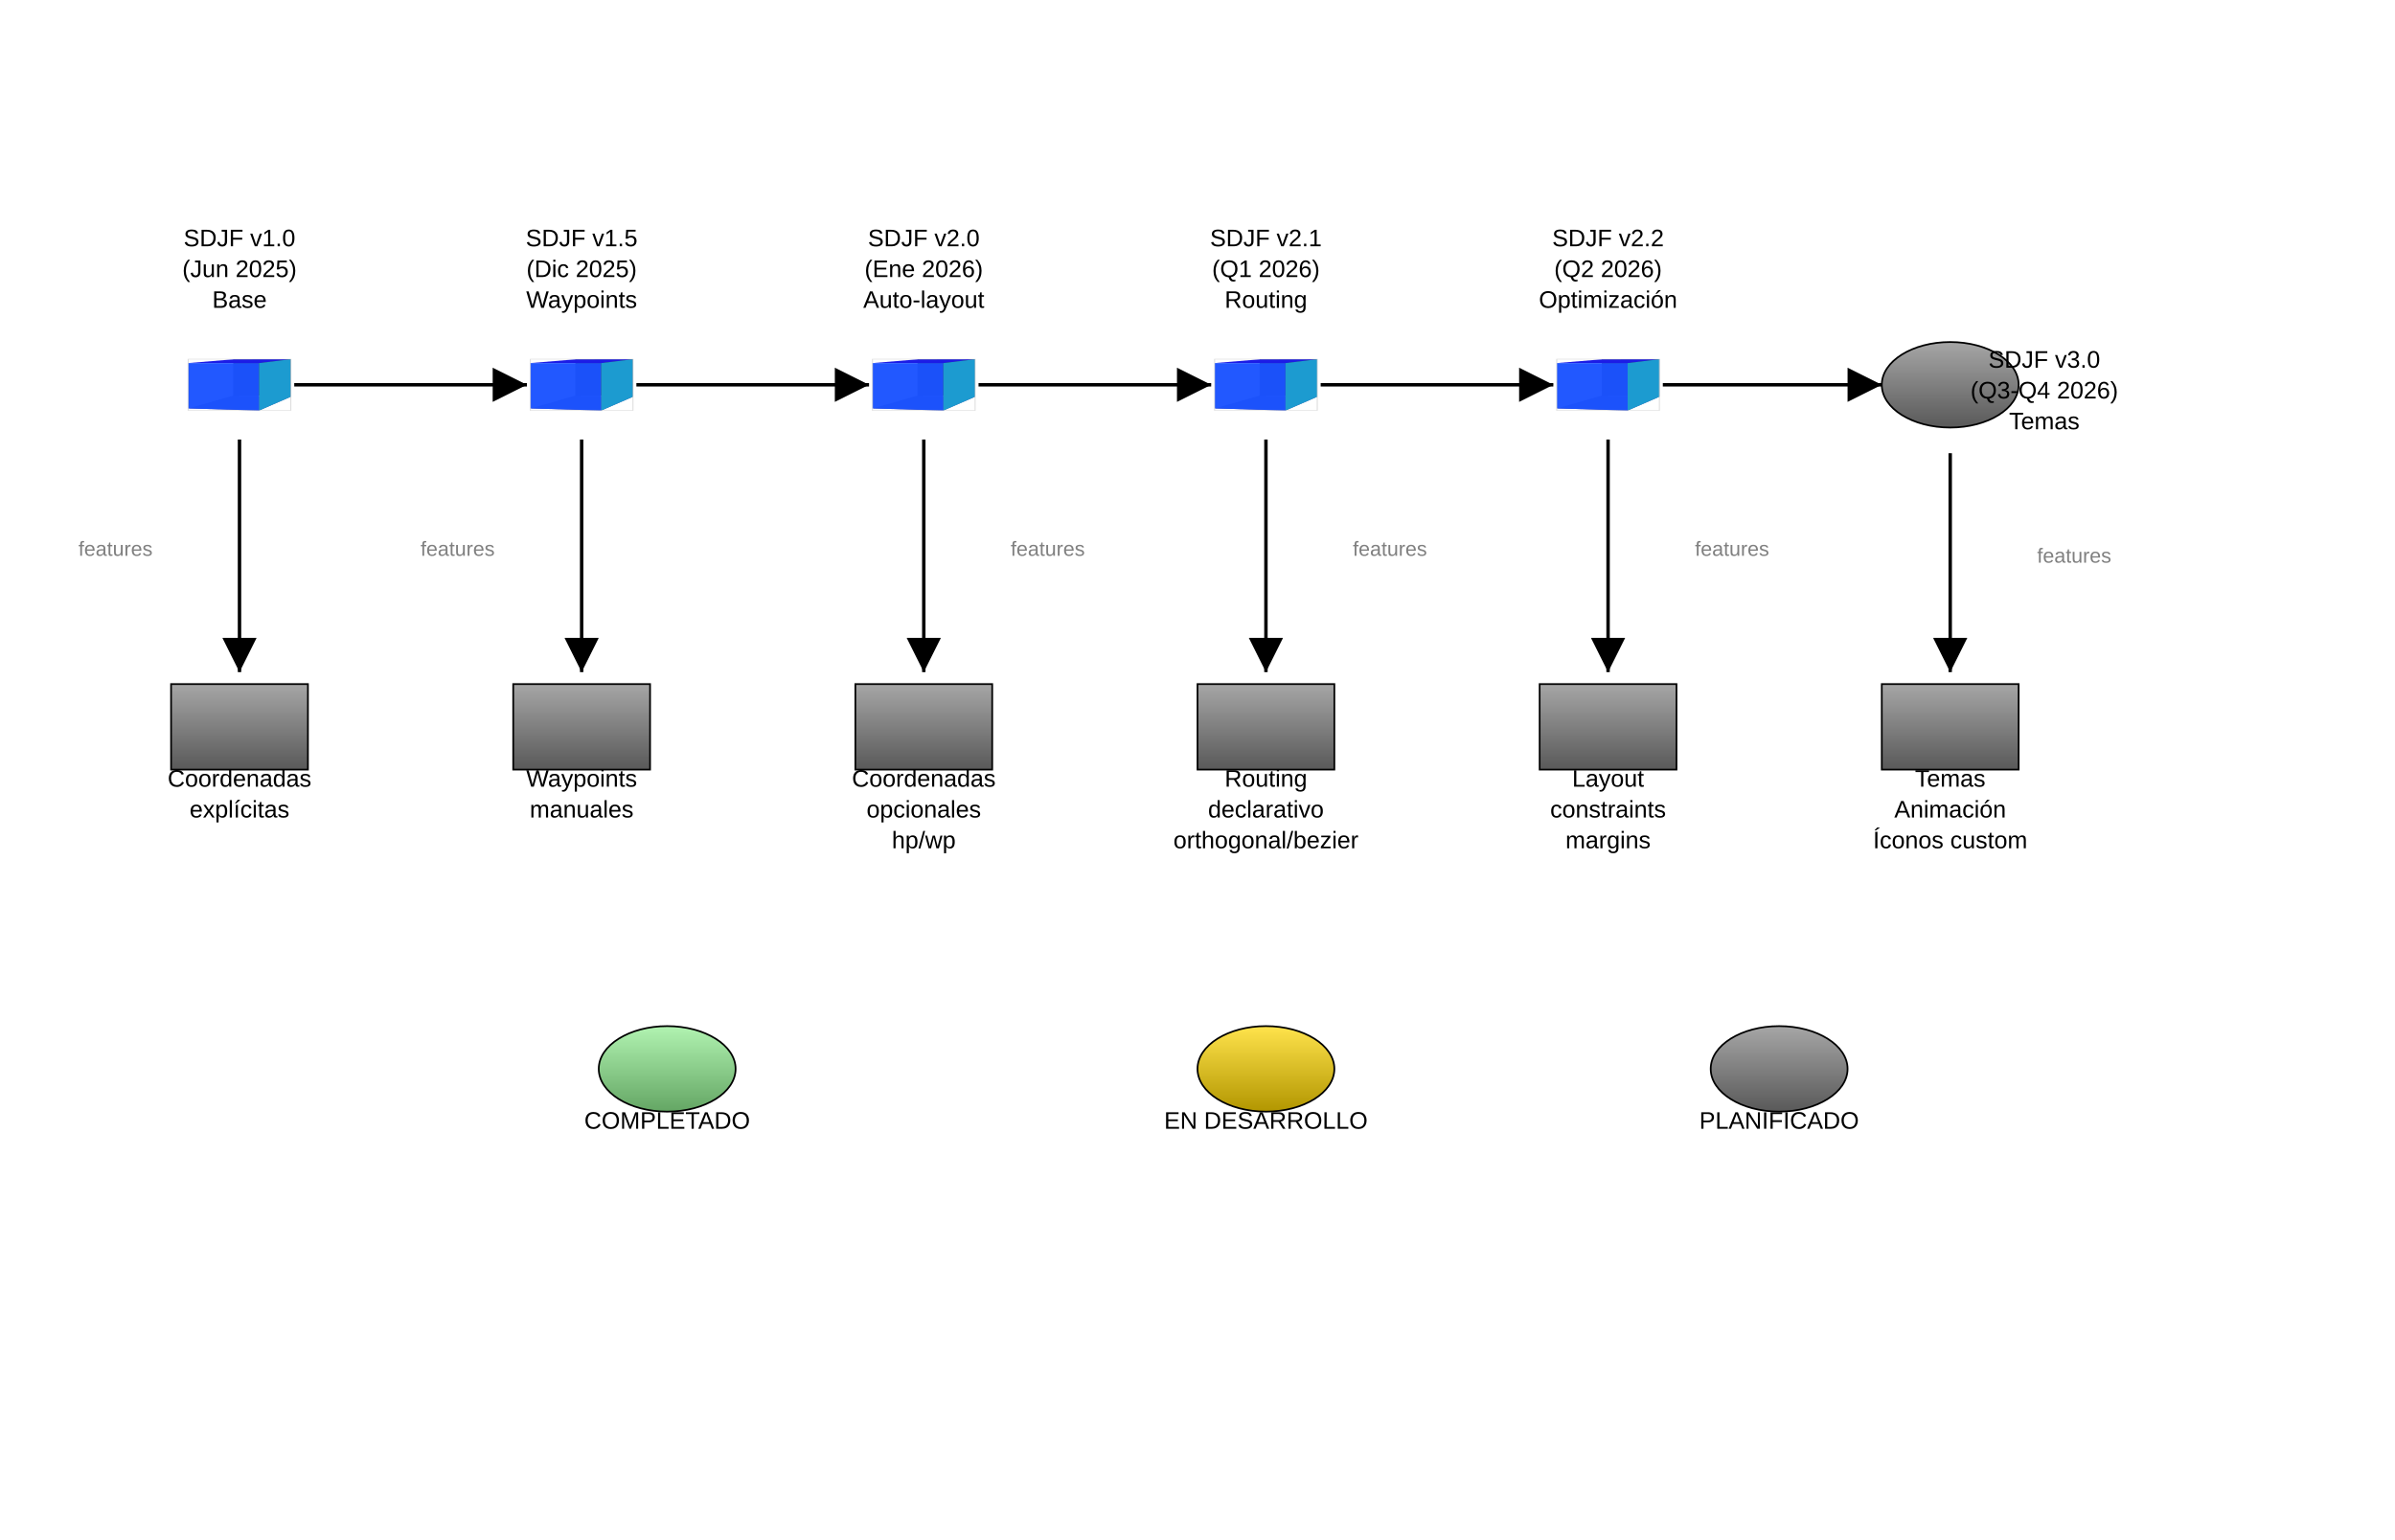
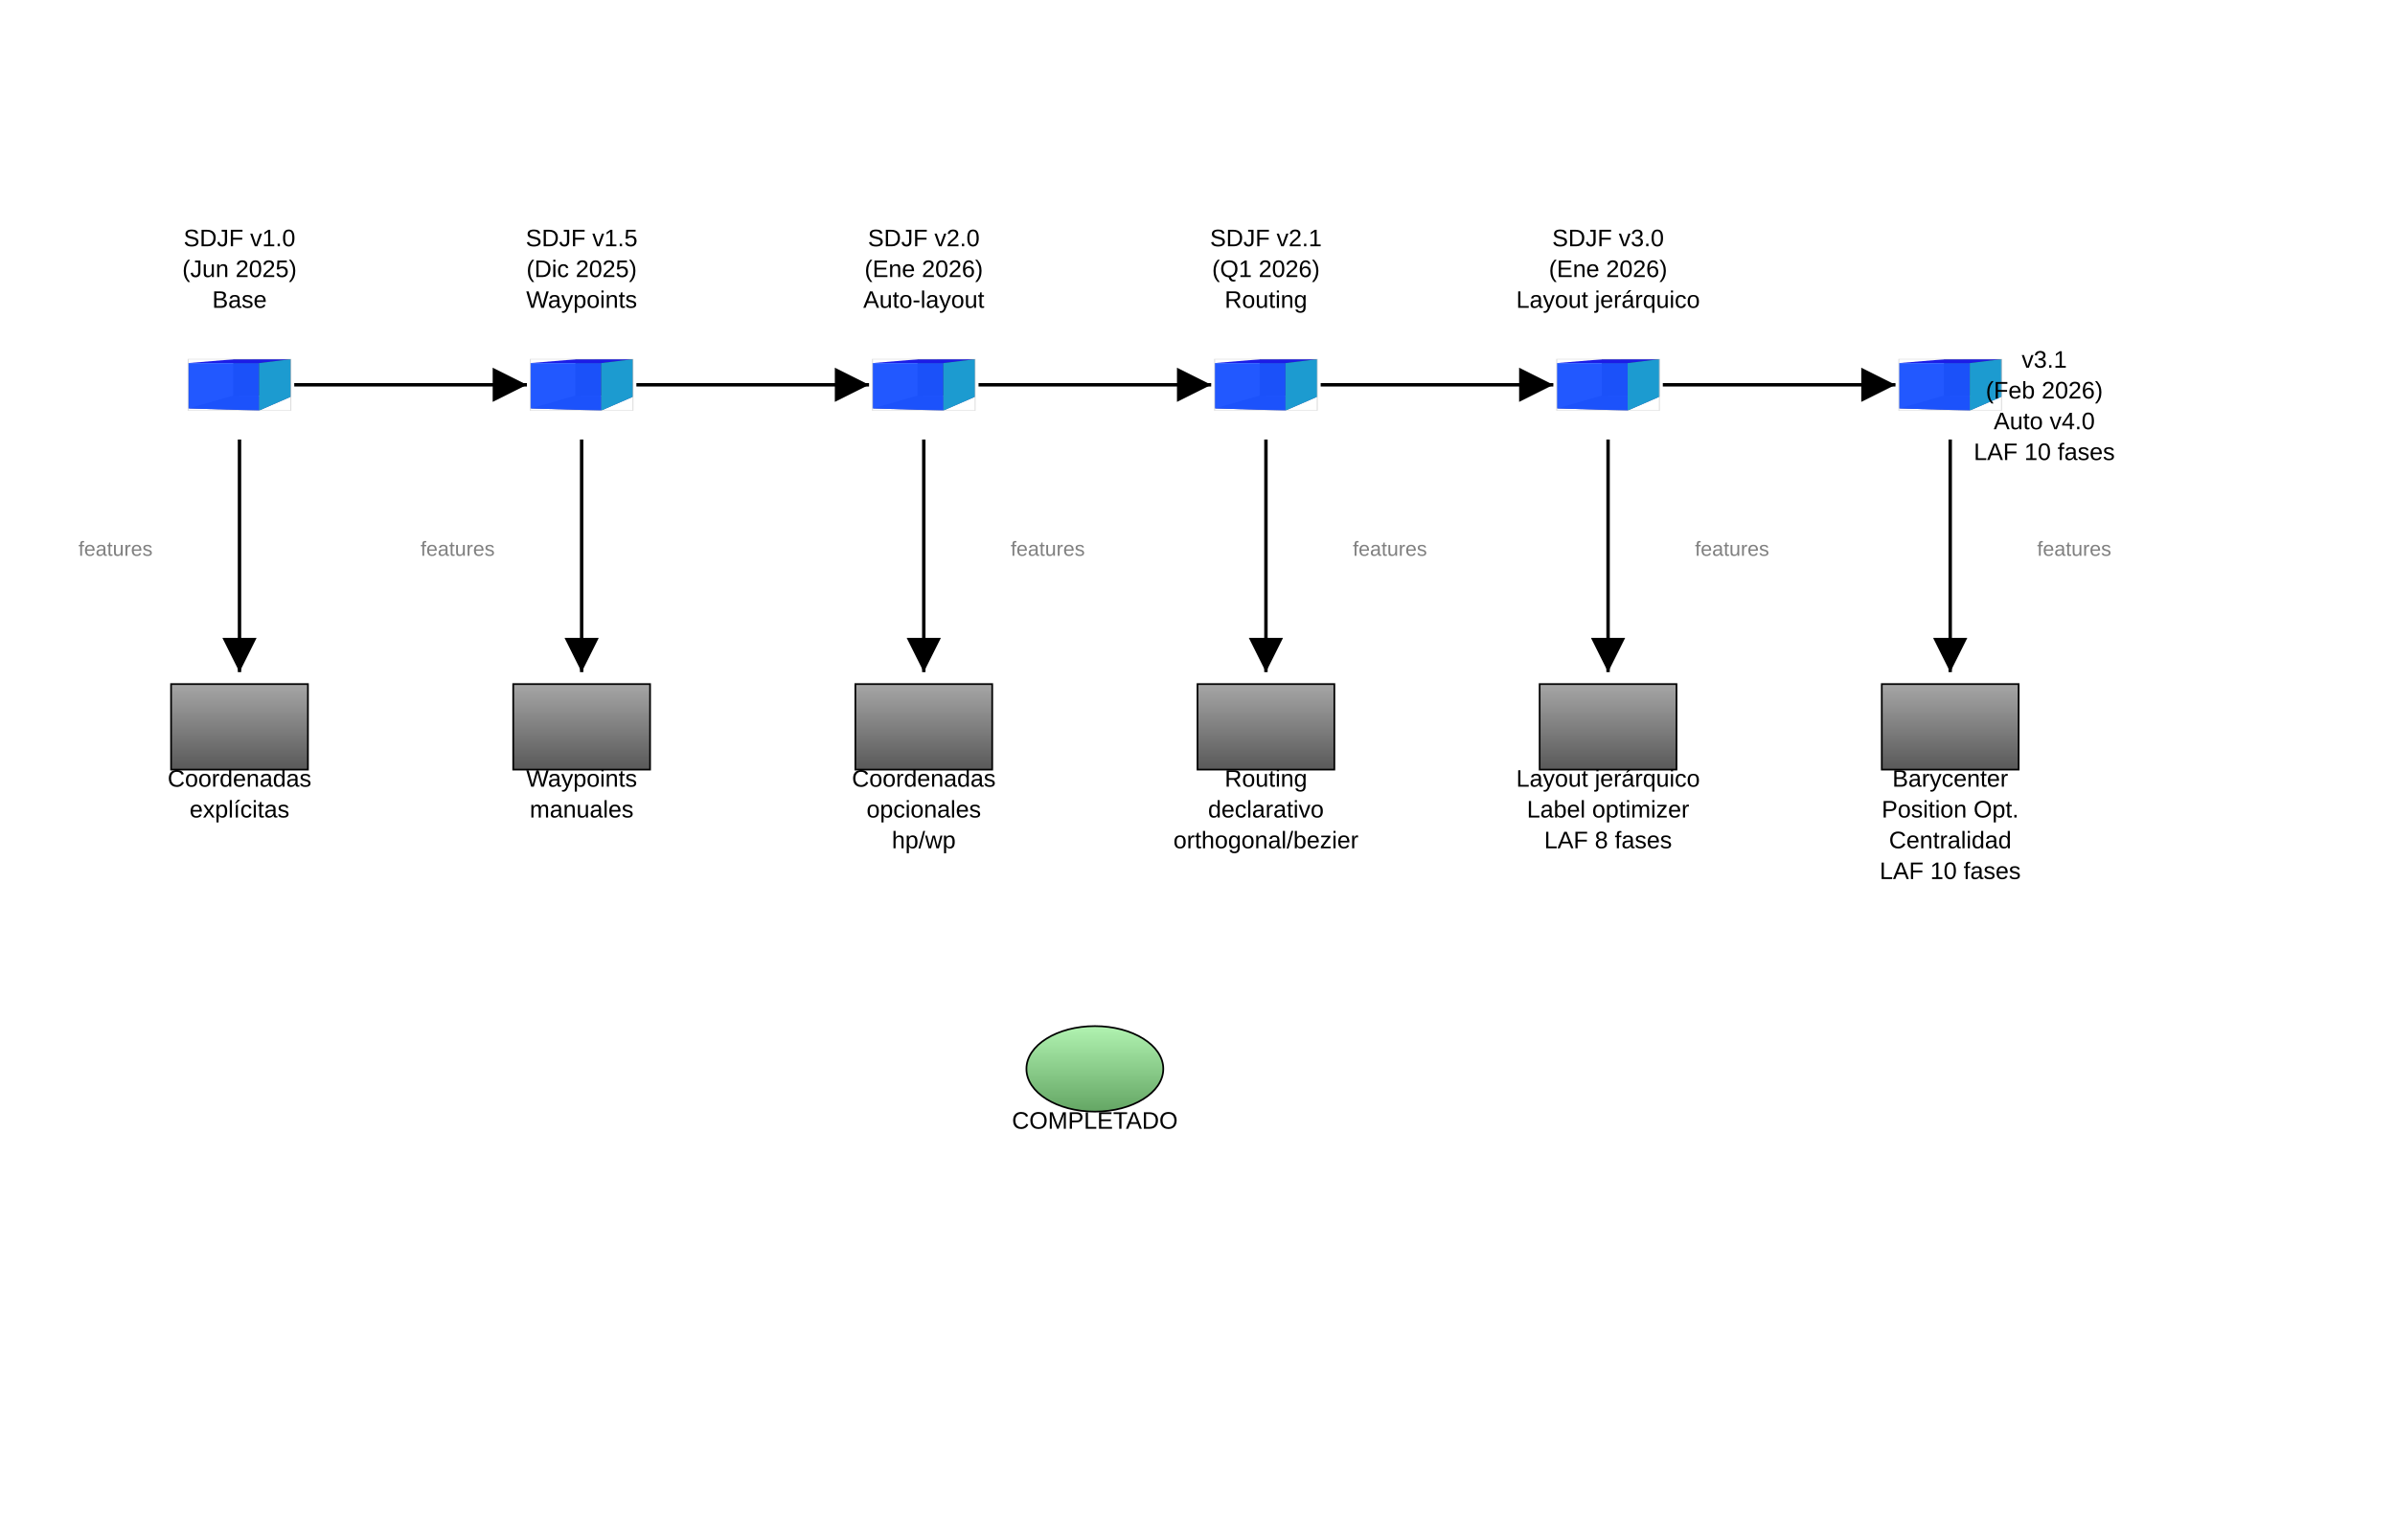
<svg xmlns="http://www.w3.org/2000/svg" baseProfile="full" height="900" version="1.1" viewBox="0,0,1400,900" width="1400">
  <defs>
    <marker id="arrow-end" markerHeight="10" markerWidth="10" orient="auto" refX="10" refY="5">
      <path d="M 0 0 L 10 5 L 0 10 z" fill="black" />
    </marker>
    <marker id="arrow-start" markerHeight="10" markerWidth="10" orient="auto" refX="0" refY="5">
      <path d="M 10 0 L 0 5 L 10 10 z" fill="black" />
    </marker>
    <linearGradient id="gradient-v1.0" x1="0%" x2="0%" y1="0%" y2="100%">
      <stop offset="0%" stop-color="#b1f3b1" />
      <stop offset="100%" stop-color="#64a664" />
    </linearGradient>
    <linearGradient id="gradient-v1.5" x1="0%" x2="0%" y1="0%" y2="100%">
      <stop offset="0%" stop-color="#c5e3ed" />
      <stop offset="100%" stop-color="#7997a1" />
    </linearGradient>
    <linearGradient id="gradient-v2.0" x1="0%" x2="0%" y1="0%" y2="100%">
      <stop offset="0%" stop-color="#ffe34c" />
      <stop offset="100%" stop-color="#b29600" />
    </linearGradient>
    <linearGradient id="gradient-v2.1" x1="0%" x2="0%" y1="0%" y2="100%">
      <stop offset="0%" stop-color="#ffc04c" />
      <stop offset="100%" stop-color="#b27300" />
    </linearGradient>
-     <linearGradient id="gradient-v2.2" x1="0%" x2="0%" y1="0%" y2="100%">
-       <stop offset="0%" stop-color="#ff917e" />
-       <stop offset="100%" stop-color="#b24531" />
+     <linearGradient id="gradient-v3.0" x1="0%" x2="0%" y1="0%" y2="100%">
+       <stop offset="0%" stop-color="#ffe34c" />
+       <stop offset="100%" stop-color="#b29600" />
    </linearGradient>
-     <linearGradient id="gradient-v3.0" x1="0%" x2="0%" y1="0%" y2="100%">
+     <linearGradient id="gradient-v3.1" x1="0%" x2="0%" y1="0%" y2="100%">
      <stop offset="0%" stop-color="#a6a6a6" />
      <stop offset="100%" stop-color="#595959" />
    </linearGradient>
    <linearGradient id="gradient-feat-coords" x1="0%" x2="0%" y1="0%" y2="100%">
      <stop offset="0%" stop-color="#a6a6a6" />
      <stop offset="100%" stop-color="#595959" />
    </linearGradient>
    <linearGradient id="gradient-feat-waypoints" x1="0%" x2="0%" y1="0%" y2="100%">
      <stop offset="0%" stop-color="#a6a6a6" />
      <stop offset="100%" stop-color="#595959" />
    </linearGradient>
    <linearGradient id="gradient-feat-autolayout" x1="0%" x2="0%" y1="0%" y2="100%">
      <stop offset="0%" stop-color="#a6a6a6" />
      <stop offset="100%" stop-color="#595959" />
    </linearGradient>
    <linearGradient id="gradient-feat-routing" x1="0%" x2="0%" y1="0%" y2="100%">
      <stop offset="0%" stop-color="#a6a6a6" />
      <stop offset="100%" stop-color="#595959" />
    </linearGradient>
-     <linearGradient id="gradient-feat-constraints" x1="0%" x2="0%" y1="0%" y2="100%">
+     <linearGradient id="gradient-feat-hierarchical" x1="0%" x2="0%" y1="0%" y2="100%">
      <stop offset="0%" stop-color="#a6a6a6" />
      <stop offset="100%" stop-color="#595959" />
    </linearGradient>
-     <linearGradient id="gradient-feat-themes" x1="0%" x2="0%" y1="0%" y2="100%">
+     <linearGradient id="gradient-feat-v4" x1="0%" x2="0%" y1="0%" y2="100%">
      <stop offset="0%" stop-color="#a6a6a6" />
      <stop offset="100%" stop-color="#595959" />
    </linearGradient>
    <linearGradient id="gradient-status-done" x1="0%" x2="0%" y1="0%" y2="100%">
      <stop offset="0%" stop-color="#b1f3b1" />
      <stop offset="100%" stop-color="#64a664" />
-     </linearGradient>
-     <linearGradient id="gradient-status-current" x1="0%" x2="0%" y1="0%" y2="100%">
-       <stop offset="0%" stop-color="#ffe34c" />
-       <stop offset="100%" stop-color="#b29600" />
-     </linearGradient>
-     <linearGradient id="gradient-status-planned" x1="0%" x2="0%" y1="0%" y2="100%">
-       <stop offset="0%" stop-color="#a6a6a6" />
-       <stop offset="100%" stop-color="#595959" />
    </linearGradient>
  </defs>
  <g id="v1.0">
    <g transform="translate(110.0,210.0) scale(1.204819,0.6928406) translate(-0.9,-1.4)">
      <path d="M 22.754,32.117 0.945,43 V 4.729 L 22.754,1.57 Z" fill="#e9e9ff" stroke="none" />
      <path d="M 50.713,33.121 V 1.463 L 22.754,1.57 V 32.117 Z" fill="#353564" stroke="none" />
      <path d="M 50.713,33.121 35.296,44.771 0.945,43 22.754,32.117 Z" fill="#4d4d9f" stroke="none" />
      <path d="M 50.713,1.463 35.296,4.738 0.945,4.729 22.754,1.57 Z" fill="#1c1ce6" opacity="1" stroke="none" />
      <path d="M 35.296,44.771 V 4.738 L 0.945,4.729 V 43 Z" fill="#1a52ff" opacity="0.96" stroke="none" />
      <path d="M 50.713,33.121 35.296,44.771 V 4.738 L 50.713,1.463 Z" fill="#1c9bd0" stroke="none" />
      <rect fill="none" height="43.3" opacity="0.67" stroke="#cbcbcb" stroke-width="0.48" width="49.8" x="0.9" y="1.4" />
    </g>
  </g>
  <g id="v1.5">
    <g transform="translate(310.0,210.0) scale(1.204819,0.6928406) translate(-0.9,-1.4)">
      <path d="M 22.754,32.117 0.945,43 V 4.729 L 22.754,1.57 Z" fill="#e9e9ff" stroke="none" />
      <path d="M 50.713,33.121 V 1.463 L 22.754,1.57 V 32.117 Z" fill="#353564" stroke="none" />
      <path d="M 50.713,33.121 35.296,44.771 0.945,43 22.754,32.117 Z" fill="#4d4d9f" stroke="none" />
      <path d="M 50.713,1.463 35.296,4.738 0.945,4.729 22.754,1.57 Z" fill="#1c1ce6" opacity="1" stroke="none" />
      <path d="M 35.296,44.771 V 4.738 L 0.945,4.729 V 43 Z" fill="#1a52ff" opacity="0.96" stroke="none" />
      <path d="M 50.713,33.121 35.296,44.771 V 4.738 L 50.713,1.463 Z" fill="#1c9bd0" stroke="none" />
      <rect fill="none" height="43.3" opacity="0.67" stroke="#cbcbcb" stroke-width="0.48" width="49.8" x="0.9" y="1.4" />
    </g>
  </g>
  <g id="v2.0">
    <g transform="translate(510.0,210.0) scale(1.204819,0.6928406) translate(-0.9,-1.4)">
      <path d="M 22.754,32.117 0.945,43 V 4.729 L 22.754,1.57 Z" fill="#e9e9ff" stroke="none" />
      <path d="M 50.713,33.121 V 1.463 L 22.754,1.57 V 32.117 Z" fill="#353564" stroke="none" />
      <path d="M 50.713,33.121 35.296,44.771 0.945,43 22.754,32.117 Z" fill="#4d4d9f" stroke="none" />
      <path d="M 50.713,1.463 35.296,4.738 0.945,4.729 22.754,1.57 Z" fill="#1c1ce6" opacity="1" stroke="none" />
      <path d="M 35.296,44.771 V 4.738 L 0.945,4.729 V 43 Z" fill="#1a52ff" opacity="0.96" stroke="none" />
      <path d="M 50.713,33.121 35.296,44.771 V 4.738 L 50.713,1.463 Z" fill="#1c9bd0" stroke="none" />
      <rect fill="none" height="43.3" opacity="0.67" stroke="#cbcbcb" stroke-width="0.48" width="49.8" x="0.9" y="1.4" />
    </g>
  </g>
  <g id="v2.1">
    <g transform="translate(710.0,210.0) scale(1.204819,0.6928406) translate(-0.9,-1.4)">
      <path d="M 22.754,32.117 0.945,43 V 4.729 L 22.754,1.57 Z" fill="#e9e9ff" stroke="none" />
      <path d="M 50.713,33.121 V 1.463 L 22.754,1.57 V 32.117 Z" fill="#353564" stroke="none" />
      <path d="M 50.713,33.121 35.296,44.771 0.945,43 22.754,32.117 Z" fill="#4d4d9f" stroke="none" />
      <path d="M 50.713,1.463 35.296,4.738 0.945,4.729 22.754,1.57 Z" fill="#1c1ce6" opacity="1" stroke="none" />
      <path d="M 35.296,44.771 V 4.738 L 0.945,4.729 V 43 Z" fill="#1a52ff" opacity="0.96" stroke="none" />
      <path d="M 50.713,33.121 35.296,44.771 V 4.738 L 50.713,1.463 Z" fill="#1c9bd0" stroke="none" />
      <rect fill="none" height="43.3" opacity="0.67" stroke="#cbcbcb" stroke-width="0.48" width="49.8" x="0.9" y="1.4" />
    </g>
  </g>
-   <g id="v2.2">
+   <g id="v3.0">
    <g transform="translate(910.0,210.0) scale(1.204819,0.6928406) translate(-0.9,-1.4)">
      <path d="M 22.754,32.117 0.945,43 V 4.729 L 22.754,1.57 Z" fill="#e9e9ff" stroke="none" />
      <path d="M 50.713,33.121 V 1.463 L 22.754,1.57 V 32.117 Z" fill="#353564" stroke="none" />
      <path d="M 50.713,33.121 35.296,44.771 0.945,43 22.754,32.117 Z" fill="#4d4d9f" stroke="none" />
      <path d="M 50.713,1.463 35.296,4.738 0.945,4.729 22.754,1.57 Z" fill="#1c1ce6" opacity="1" stroke="none" />
      <path d="M 35.296,44.771 V 4.738 L 0.945,4.729 V 43 Z" fill="#1a52ff" opacity="0.96" stroke="none" />
      <path d="M 50.713,33.121 35.296,44.771 V 4.738 L 50.713,1.463 Z" fill="#1c9bd0" stroke="none" />
      <rect fill="none" height="43.3" opacity="0.67" stroke="#cbcbcb" stroke-width="0.48" width="49.8" x="0.9" y="1.4" />
    </g>
  </g>
-   <ellipse cx="1140.0" cy="225.0" fill="url(#gradient-v3.0)" rx="40.0" ry="25.0" stroke="black" />
+   <g id="v3.1">
+     <g transform="translate(1110.0,210.0) scale(1.204819,0.6928406) translate(-0.9,-1.4)">
+       <path d="M 22.754,32.117 0.945,43 V 4.729 L 22.754,1.57 Z" fill="#e9e9ff" stroke="none" />
+       <path d="M 50.713,33.121 V 1.463 L 22.754,1.57 V 32.117 Z" fill="#353564" stroke="none" />
+       <path d="M 50.713,33.121 35.296,44.771 0.945,43 22.754,32.117 Z" fill="#4d4d9f" stroke="none" />
+       <path d="M 50.713,1.463 35.296,4.738 0.945,4.729 22.754,1.57 Z" fill="#1c1ce6" opacity="1" stroke="none" />
+       <path d="M 35.296,44.771 V 4.738 L 0.945,4.729 V 43 Z" fill="#1a52ff" opacity="0.96" stroke="none" />
+       <path d="M 50.713,33.121 35.296,44.771 V 4.738 L 50.713,1.463 Z" fill="#1c9bd0" stroke="none" />
+       <rect fill="none" height="43.3" opacity="0.67" stroke="#cbcbcb" stroke-width="0.48" width="49.8" x="0.9" y="1.4" />
+     </g>
+   </g>
  <rect fill="url(#gradient-feat-coords)" height="50" stroke="black" width="80" x="100" y="400" />
  <rect fill="url(#gradient-feat-waypoints)" height="50" stroke="black" width="80" x="300" y="400" />
  <rect fill="url(#gradient-feat-autolayout)" height="50" stroke="black" width="80" x="500" y="400" />
  <rect fill="url(#gradient-feat-routing)" height="50" stroke="black" width="80" x="700" y="400" />
-   <rect fill="url(#gradient-feat-constraints)" height="50" stroke="black" width="80" x="900" y="400" />
-   <rect fill="url(#gradient-feat-themes)" height="50" stroke="black" width="80" x="1100" y="400" />
-   <ellipse cx="390.0" cy="625.0" fill="url(#gradient-status-done)" rx="40.0" ry="25.0" stroke="black" />
-   <ellipse cx="740.0" cy="625.0" fill="url(#gradient-status-current)" rx="40.0" ry="25.0" stroke="black" />
-   <ellipse cx="1040.0" cy="625.0" fill="url(#gradient-status-planned)" rx="40.0" ry="25.0" stroke="black" />
+   <rect fill="url(#gradient-feat-hierarchical)" height="50" stroke="black" width="80" x="900" y="400" />
+   <rect fill="url(#gradient-feat-v4)" height="50" stroke="black" width="80" x="1100" y="400" />
+   <ellipse cx="640.0" cy="625.0" fill="url(#gradient-status-done)" rx="40.0" ry="25.0" stroke="black" />
  <line marker-end="url(#arrow-end)" stroke="black" stroke-width="2" x1="172.0" x2="308.0" y1="225.0" y2="225.0" />
  <line marker-end="url(#arrow-end)" stroke="black" stroke-width="2" x1="372.0" x2="508.0" y1="225.0" y2="225.0" />
  <line marker-end="url(#arrow-end)" stroke="black" stroke-width="2" x1="572.0" x2="708.0" y1="225.0" y2="225.0" />
  <line marker-end="url(#arrow-end)" stroke="black" stroke-width="2" x1="772.0" x2="908.0" y1="225.0" y2="225.0" />
-   <line marker-end="url(#arrow-end)" stroke="black" stroke-width="2" x1="972.0" x2="1100.0" y1="225.0" y2="225.0" />
+   <line marker-end="url(#arrow-end)" stroke="black" stroke-width="2" x1="972.0" x2="1108.0" y1="225.0" y2="225.0" />
  <line marker-end="url(#arrow-end)" stroke="black" stroke-width="2" x1="140.0" x2="140.0" y1="257.0" y2="393.0" />
  <line marker-end="url(#arrow-end)" stroke="black" stroke-width="2" x1="340.0" x2="340.0" y1="257.0" y2="393.0" />
  <line marker-end="url(#arrow-end)" stroke="black" stroke-width="2" x1="540.0" x2="540.0" y1="257.0" y2="393.0" />
  <line marker-end="url(#arrow-end)" stroke="black" stroke-width="2" x1="740.0" x2="740.0" y1="257.0" y2="393.0" />
  <line marker-end="url(#arrow-end)" stroke="black" stroke-width="2" x1="940.0" x2="940.0" y1="257.0" y2="393.0" />
-   <line marker-end="url(#arrow-end)" stroke="black" stroke-width="2" x1="1140.0" x2="1140.0" y1="265.0" y2="393.0" />
+   <line marker-end="url(#arrow-end)" stroke="black" stroke-width="2" x1="1140.0" x2="1140.0" y1="257.0" y2="393.0" />
  <text fill="black" font-family="Arial, sans-serif" font-size="14px" text-anchor="middle" x="140.0" y="144">SDJF v1.0</text>
  <text fill="black" font-family="Arial, sans-serif" font-size="14px" text-anchor="middle" x="140.0" y="162">(Jun 2025)</text>
  <text fill="black" font-family="Arial, sans-serif" font-size="14px" text-anchor="middle" x="140.0" y="180">Base</text>
  <text fill="black" font-family="Arial, sans-serif" font-size="14px" text-anchor="middle" x="340.0" y="144">SDJF v1.5</text>
  <text fill="black" font-family="Arial, sans-serif" font-size="14px" text-anchor="middle" x="340.0" y="162">(Dic 2025)</text>
  <text fill="black" font-family="Arial, sans-serif" font-size="14px" text-anchor="middle" x="340.0" y="180">Waypoints</text>
  <text fill="black" font-family="Arial, sans-serif" font-size="14px" text-anchor="middle" x="540.0" y="144">SDJF v2.0</text>
  <text fill="black" font-family="Arial, sans-serif" font-size="14px" text-anchor="middle" x="540.0" y="162">(Ene 2026)</text>
  <text fill="black" font-family="Arial, sans-serif" font-size="14px" text-anchor="middle" x="540.0" y="180">Auto-layout</text>
  <text fill="black" font-family="Arial, sans-serif" font-size="14px" text-anchor="middle" x="740.0" y="144">SDJF v2.1</text>
  <text fill="black" font-family="Arial, sans-serif" font-size="14px" text-anchor="middle" x="740.0" y="162">(Q1 2026)</text>
  <text fill="black" font-family="Arial, sans-serif" font-size="14px" text-anchor="middle" x="740.0" y="180">Routing</text>
-   <text fill="black" font-family="Arial, sans-serif" font-size="14px" text-anchor="middle" x="940.0" y="144">SDJF v2.2</text>
-   <text fill="black" font-family="Arial, sans-serif" font-size="14px" text-anchor="middle" x="940.0" y="162">(Q2 2026)</text>
-   <text fill="black" font-family="Arial, sans-serif" font-size="14px" text-anchor="middle" x="940.0" y="180">Optimización</text>
-   <text fill="black" font-family="Arial, sans-serif" font-size="14px" text-anchor="middle" x="1195.0" y="215.0">SDJF v3.0</text>
-   <text fill="black" font-family="Arial, sans-serif" font-size="14px" text-anchor="middle" x="1195.0" y="233.0">(Q3-Q4 2026)</text>
-   <text fill="black" font-family="Arial, sans-serif" font-size="14px" text-anchor="middle" x="1195.0" y="251.0">Temas</text>
+   <text fill="black" font-family="Arial, sans-serif" font-size="14px" text-anchor="middle" x="940.0" y="144">SDJF v3.0</text>
+   <text fill="black" font-family="Arial, sans-serif" font-size="14px" text-anchor="middle" x="940.0" y="162">(Ene 2026)</text>
+   <text fill="black" font-family="Arial, sans-serif" font-size="14px" text-anchor="middle" x="940.0" y="180">Layout jerárquico</text>
+   <text fill="black" font-family="Arial, sans-serif" font-size="14px" text-anchor="middle" x="1195.0" y="215.0">v3.1</text>
+   <text fill="black" font-family="Arial, sans-serif" font-size="14px" text-anchor="middle" x="1195.0" y="233.0">(Feb 2026)</text>
+   <text fill="black" font-family="Arial, sans-serif" font-size="14px" text-anchor="middle" x="1195.0" y="251.0">Auto v4.0</text>
+   <text fill="black" font-family="Arial, sans-serif" font-size="14px" text-anchor="middle" x="1195.0" y="269.0">LAF 10 fases</text>
  <text fill="black" font-family="Arial, sans-serif" font-size="14px" text-anchor="middle" x="140.0" y="460.0">Coordenadas</text>
  <text fill="black" font-family="Arial, sans-serif" font-size="14px" text-anchor="middle" x="140.0" y="478.0">explícitas</text>
  <text fill="black" font-family="Arial, sans-serif" font-size="14px" text-anchor="middle" x="340.0" y="460.0">Waypoints</text>
  <text fill="black" font-family="Arial, sans-serif" font-size="14px" text-anchor="middle" x="340.0" y="478.0">manuales</text>
  <text fill="black" font-family="Arial, sans-serif" font-size="14px" text-anchor="middle" x="540.0" y="460.0">Coordenadas</text>
  <text fill="black" font-family="Arial, sans-serif" font-size="14px" text-anchor="middle" x="540.0" y="478.0">opcionales</text>
  <text fill="black" font-family="Arial, sans-serif" font-size="14px" text-anchor="middle" x="540.0" y="496.0">hp/wp</text>
  <text fill="black" font-family="Arial, sans-serif" font-size="14px" text-anchor="middle" x="740.0" y="460.0">Routing</text>
  <text fill="black" font-family="Arial, sans-serif" font-size="14px" text-anchor="middle" x="740.0" y="478.0">declarativo</text>
  <text fill="black" font-family="Arial, sans-serif" font-size="14px" text-anchor="middle" x="740.0" y="496.0">orthogonal/bezier</text>
-   <text fill="black" font-family="Arial, sans-serif" font-size="14px" text-anchor="middle" x="940.0" y="460.0">Layout</text>
-   <text fill="black" font-family="Arial, sans-serif" font-size="14px" text-anchor="middle" x="940.0" y="478.0">constraints</text>
-   <text fill="black" font-family="Arial, sans-serif" font-size="14px" text-anchor="middle" x="940.0" y="496.0">margins</text>
-   <text fill="black" font-family="Arial, sans-serif" font-size="14px" text-anchor="middle" x="1140.0" y="460.0">Temas</text>
-   <text fill="black" font-family="Arial, sans-serif" font-size="14px" text-anchor="middle" x="1140.0" y="478.0">Animación</text>
-   <text fill="black" font-family="Arial, sans-serif" font-size="14px" text-anchor="middle" x="1140.0" y="496.0">Íconos custom</text>
-   <text fill="black" font-family="Arial, sans-serif" font-size="14px" text-anchor="middle" x="390.0" y="660.0">COMPLETADO</text>
-   <text fill="black" font-family="Arial, sans-serif" font-size="14px" text-anchor="middle" x="740.0" y="660.0">EN DESARROLLO</text>
-   <text fill="black" font-family="Arial, sans-serif" font-size="14px" text-anchor="middle" x="1040.0" y="660.0">PLANIFICADO</text>
+   <text fill="black" font-family="Arial, sans-serif" font-size="14px" text-anchor="middle" x="940.0" y="460.0">Layout jerárquico</text>
+   <text fill="black" font-family="Arial, sans-serif" font-size="14px" text-anchor="middle" x="940.0" y="478.0">Label optimizer</text>
+   <text fill="black" font-family="Arial, sans-serif" font-size="14px" text-anchor="middle" x="940.0" y="496.0">LAF 8 fases</text>
+   <text fill="black" font-family="Arial, sans-serif" font-size="14px" text-anchor="middle" x="1140.0" y="460.0">Barycenter</text>
+   <text fill="black" font-family="Arial, sans-serif" font-size="14px" text-anchor="middle" x="1140.0" y="478.0">Position Opt.</text>
+   <text fill="black" font-family="Arial, sans-serif" font-size="14px" text-anchor="middle" x="1140.0" y="496.0">Centralidad</text>
+   <text fill="black" font-family="Arial, sans-serif" font-size="14px" text-anchor="middle" x="1140.0" y="514.0">LAF 10 fases</text>
+   <text fill="black" font-family="Arial, sans-serif" font-size="14px" text-anchor="middle" x="640.0" y="660.0">COMPLETADO</text>
  <text fill="gray" font-family="Arial, sans-serif" font-size="12px" text-anchor="end" x="89.2" y="325.0">features</text>
  <text fill="gray" font-family="Arial, sans-serif" font-size="12px" text-anchor="end" x="289.2" y="325.0">features</text>
  <text fill="gray" font-family="Arial, sans-serif" font-size="12px" text-anchor="start" x="590.8" y="325.0">features</text>
  <text fill="gray" font-family="Arial, sans-serif" font-size="12px" text-anchor="start" x="790.8" y="325.0">features</text>
  <text fill="gray" font-family="Arial, sans-serif" font-size="12px" text-anchor="start" x="990.8" y="325.0">features</text>
-   <text fill="gray" font-family="Arial, sans-serif" font-size="12px" text-anchor="start" x="1190.8" y="329.0">features</text>
+   <text fill="gray" font-family="Arial, sans-serif" font-size="12px" text-anchor="start" x="1190.8" y="325.0">features</text>
</svg>
